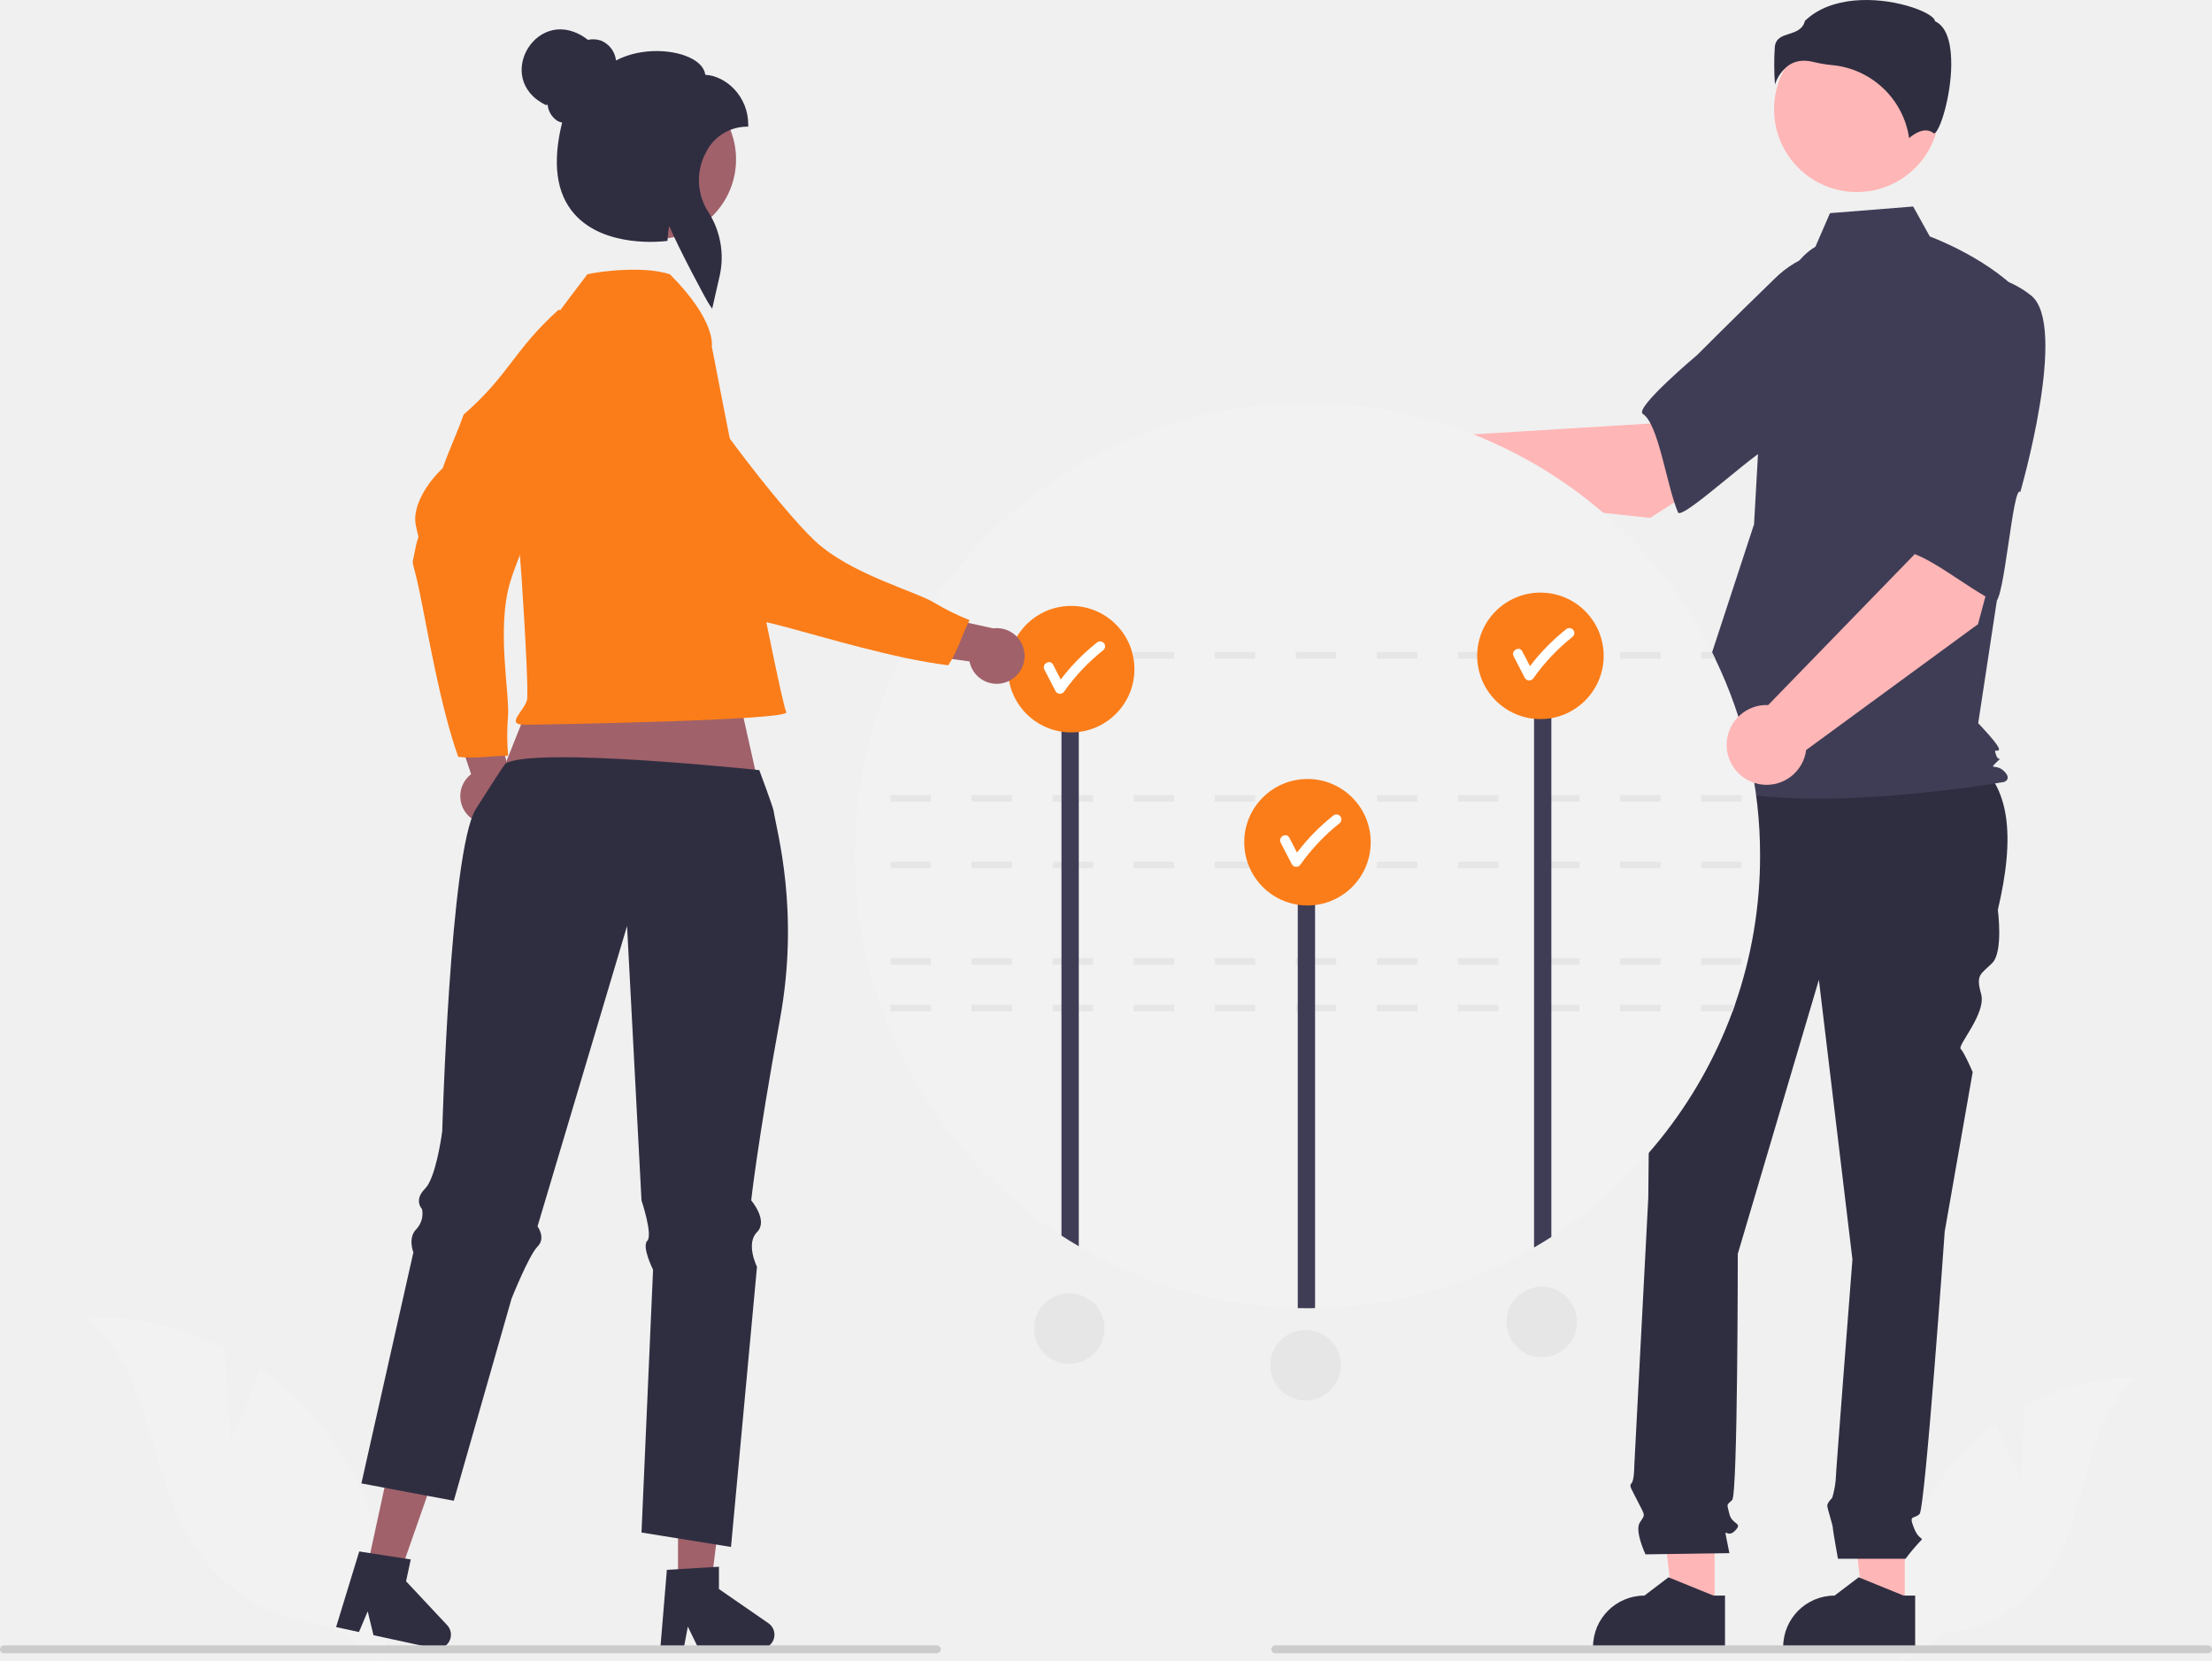
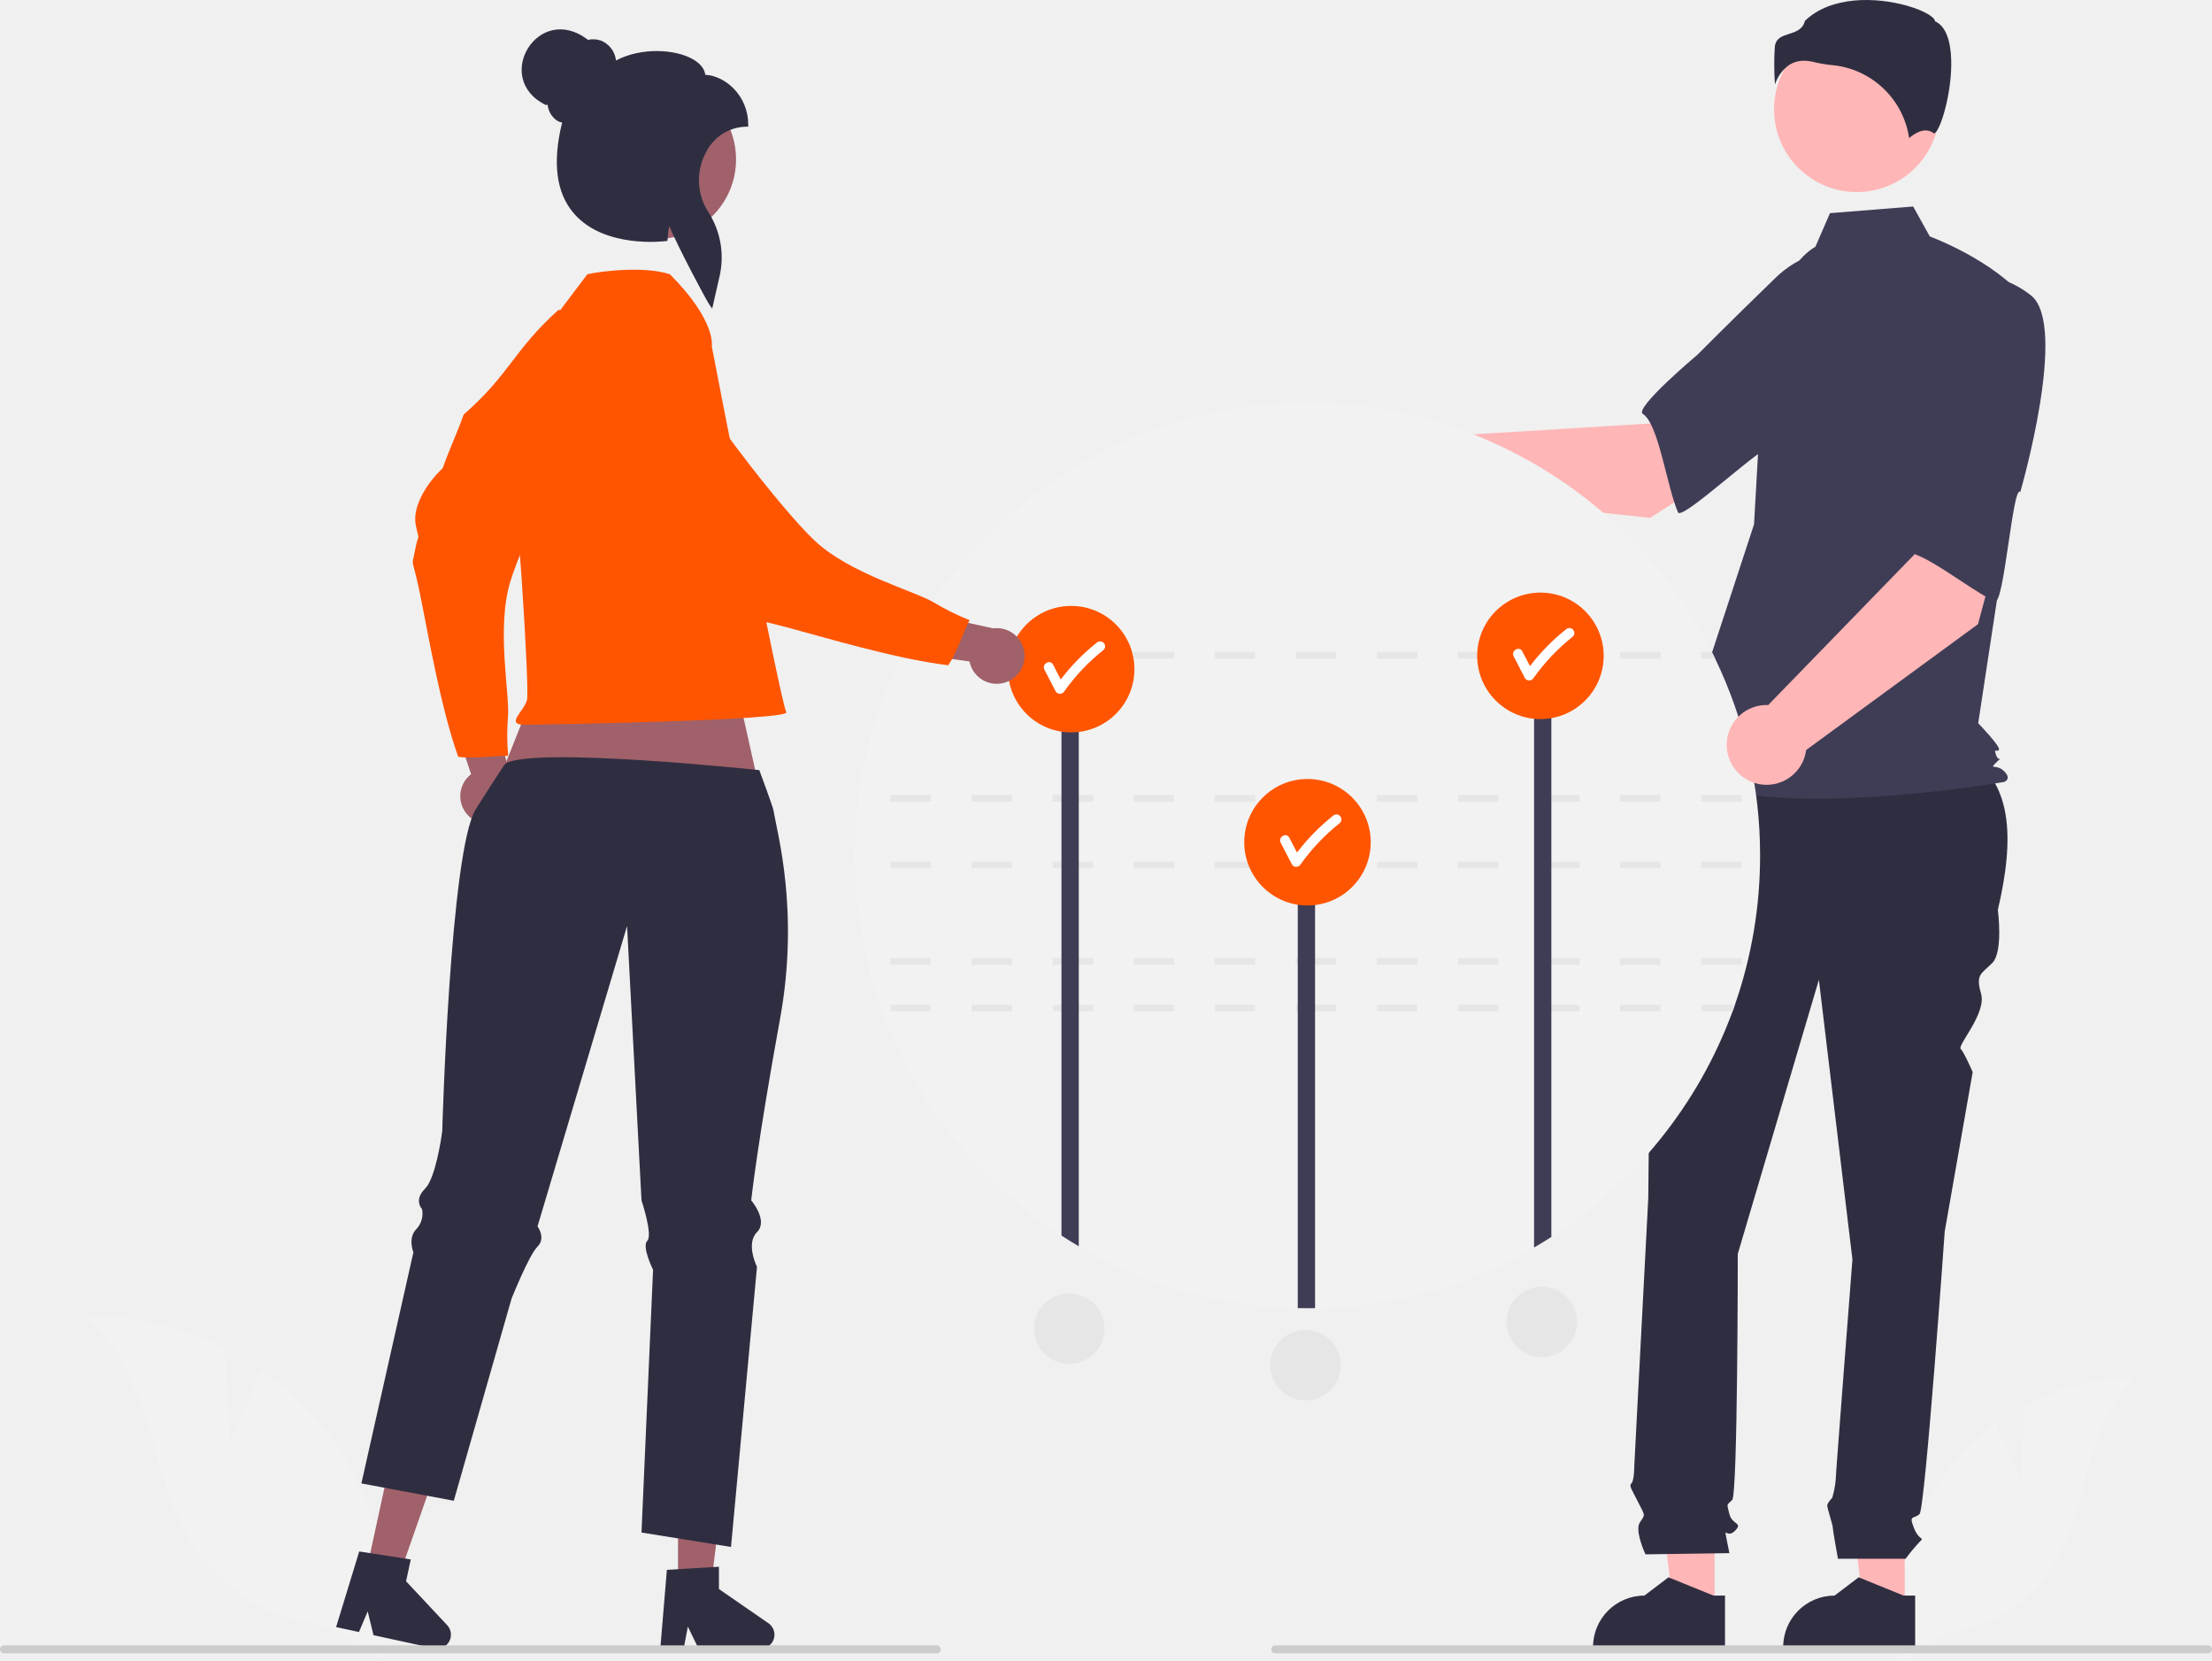
<svg xmlns="http://www.w3.org/2000/svg" width="664.67" height="498.947" viewBox="0 0 664.67 498.947" role="img" artist="Katerina Limpitsouni" source="https://undraw.co/">
  <path d="M875.004,645.309l.998-22.434a72.455,72.455,0,0,1,33.796-8.555c-16.231,13.27-14.203,38.851-25.208,56.697a43.582,43.582,0,0,1-31.959,20.14l-13.583,8.316a73.03,73.03,0,0,1,15.393-59.179,70.542,70.542,0,0,1,12.964-12.046C870.658,636.826,875.004,645.309,875.004,645.309Z" transform="translate(-267.665 -200.5267)" fill="#f2f2f2" />
  <path d="M408.677,445.865a8.311,8.311,0,0,1,.543-12.733l-9.306-28.031,14.822,3.982,6.564,26.008a8.356,8.356,0,0,1-12.624,10.773Z" transform="translate(-267.665 -200.5267)" fill="#a0616a" />
-   <path d="M435.541,293.569c2.459,1.41,17.011-2.084,19.853-1.09-1.569,9.572,6.952,5.98-2.301,18.55S425.205,361.287,420.972,375.373s-.043,33.936-.677,40.612a69.277,69.277,0,0,0,.057,11.62c-4.999-.063-9.926.974-15.003.312-5.414-15.321-9.055-37.128-11.527-49.18s-2.562-6.955-1.429-12.982,1.408-1.647.217-7.413,3.626-13.009,8.076-17.139c1.919-5.519,4.399-10.665,6.298-16.127C420.906,312.931,421.821,305.916,435.541,293.569Z" transform="translate(-267.665 -200.5267)" fill="#fb7d19" />
+   <path d="M435.541,293.569c2.459,1.41,17.011-2.084,19.853-1.09-1.569,9.572,6.952,5.98-2.301,18.55S425.205,361.287,420.972,375.373s-.043,33.936-.677,40.612a69.277,69.277,0,0,0,.057,11.62c-4.999-.063-9.926.974-15.003.312-5.414-15.321-9.055-37.128-11.527-49.18s-2.562-6.955-1.429-12.982,1.408-1.647.217-7.413,3.626-13.009,8.076-17.139c1.919-5.519,4.399-10.665,6.298-16.127C420.906,312.931,421.821,305.916,435.541,293.569Z" transform="translate(-267.665 -200.5267)" fill="#ff5500" />
  <polygon points="572.34 483.401 560.041 483.401 554.19 435.961 572.343 435.961 572.34 483.401" fill="#ffb6b6" />
  <path d="M843.142,695.85l-39.658-.001v-.502a15.437,15.437,0,0,1,15.436-15.436h.001l7.244-5.496,13.516,5.497,3.462 0Z" transform="translate(-267.665 -200.5267)" fill="#2f2e41" />
  <polygon points="515.2 483.401 502.901 483.401 497.05 435.961 515.202 435.961 515.2 483.401" fill="#ffb6b6" />
  <path d="M786.002,695.85l-39.658-.001v-.502a15.437,15.437,0,0,1,15.436-15.436h.001l7.244-5.496,13.516,5.497,3.462 0Z" transform="translate(-267.665 -200.5267)" fill="#2f2e41" />
  <path d="M777.541,424.569l80,2c15.194,8.252,15.424,26.114,10.446,47.32,0,0,1.681,12.604-1.681,15.966s-5.042,3.361-3.361,9.243-7.199,15.489-6.12,16.568,3.599,6.961,3.599,6.961l-8.403,47.897s-5.882,83.19-7.563,84.87-3.361,0-1.681,4.201,3.361,2.521,1.681,4.201a61.888,61.888,0,0,0-4.201,5.042h-20.316s-1.532-8.403-1.532-9.243-1.681-5.882-1.681-6.722,1.485-2.326,1.485-2.326a27.645,27.645,0,0,0,1.035-5.237c0-1.681,5.042-66.384,5.042-66.384L814.208,494.897l-24.369,82.349s0,72.266-1.681,73.946-1.681.84-.84,4.201,4.201,2.521,1.681,5.042-3.361-1.681-2.521,2.521l.84,4.201-25.209.361s-3.361-7.083-1.681-9.604,1.58-1.833-.471-5.958-2.891-4.966-2.05-5.806.84-5.31.84-5.31l4.201-80.401s.84-84.87.84-87.391a8.382,8.382,0,0,0-.698-3.78v-3.422l3.219-12.125Z" transform="translate(-267.665 -200.5267)" fill="#2f2e41" />
  <circle cx="557.934" cy="32.839" r="24.856" fill="#ffb6b6" />
  <path d="M813.17,274.65c-5.355,3.184-8.558,9.033-10.397,14.985a142.008,142.008,0,0,0-6.102,33.929l-1.942,34.475-24.055,73.408c20.847,17.64,99.209,4.009,99.209,4.009s2.405-.802,0-3.207-4.747-.274-2.342-2.68.747.274-.055-2.131,0-.802.802-1.604-6.207-8.018-6.207-8.018l6.415-42.137,8.018-84.993c-9.622-12.027-28.973-19.117-28.973-19.117l-5-9-25,2Z" transform="translate(-267.665 -200.5267)" fill="#3f3d56" />
  <path d="M809.761,218.778a11.746,11.746,0,0,1,2.85.374,40.565,40.565,0,0,0,5.579.936,25.852,25.852,0,0,1,23.148,21.928c1.444-1.259,4.731-3.576,7.425-1.423h0c.041.034.065.052.16.007,1.789-.849,4.965-11.295,5.061-20.493.051-4.882-.718-11.116-4.666-13.09l-.208-.104-.055-.226c-.264-1.098-3.211-2.973-8.333-4.432-9.309-2.651-22.91-3.035-30.724,4.566-.591,2.562-2.789,3.265-4.732,3.886-2.152.688-4.01,1.282-4.303,3.921a80.91,80.91,0,0,0,.053,11.279,11.519,11.519,0,0,1,4.092-5.749A8.111,8.111,0,0,1,809.761,218.778Z" transform="translate(-267.665 -200.5267)" fill="#2f2e41" />
  <path d="M763.496,356.121l40.603-26.003-20.451-27.185-20.194,24.84-62.919,3.859a11.991,11.991,0,1,0-.671,17.671Z" transform="translate(-267.665 -200.5267)" fill="#ffb6b6" />
  <path d="M841.784,293.822c2.357,14.262-42.146,41.495-42.146,41.495-.001-3.347-26.562,21.924-27.761,19.147-3.407-7.89-5.803-26.579-10.564-29.57-2.723-1.711,16.399-17.781,16.399-17.781s10.01-10.084,23.145-22.803a30.644,30.644,0,0,1,28.382-8.296S839.428,279.56,841.784,293.822Z" transform="translate(-267.665 -200.5267)" fill="#3f3d56" />
  <path d="M796.541,457.569a135.772,135.772,0,0,1-7.56,44.83c-.23.67-.47,1.33-.71,2a136.481,136.481,0,0,1-54.45,67.76c-1.71,1.1-3.44,2.15-5.2,3.17a135.219,135.219,0,0,1-65.8,18.22c-.76.01-1.52.02-2.28.02-.98,0-1.95-.01-2.92-.03a135.362,135.362,0,0,1-65.8-18.58q-2.64-1.545-5.2-3.21a136.127,136.127,0,0,1-48.57-173.35c.32-.67.65-1.33.99-2a136.054,136.054,0,0,1,243,0c.34.67.67,1.33.99,2A135.416,135.416,0,0,1,796.541,457.569Z" transform="translate(-267.665 -200.5267)" fill="#f2f2f2" style="isolation:isolate" />
  <path d="M754.461,502.399v2h12.18v-2Zm-24.36,0v2h12.18v-2Zm-24.36,0v2h12.18v-2Zm-24.36,0v2h12.18v-2Zm-24.36,0v2h12.18v-2Zm-24.36,0v2h12.18v-2Zm-24.36,0v2h12.18v-2Zm-24.35,0v2h12.17v-2Zm-24.36,0v2h12.18v-2Zm-24.36,0v2h12.18v-2Zm253.75,0h-10.16v2h9.45Z" transform="translate(-267.665 -200.5267)" fill="#e6e6e6" />
  <path d="M778.821,488.399v2h12.18v-2Zm-24.36,0v2h12.18v-2Zm-24.36,0v2h12.18v-2Zm-24.36,0v2h12.18v-2Zm-24.36,0v2h12.18v-2Zm-24.36,0v2h12.18v-2Zm-24.36,0v2h12.18v-2Zm-24.36,0v2h12.18v-2Zm-24.35,0v2h12.17v-2Zm-24.36,0v2h12.18v-2Zm-24.36,0v2h12.18v-2Z" transform="translate(-267.665 -200.5267)" fill="#e6e6e6" />
  <path d="M778.821,459.399v2h12.18v-2Zm-24.36,0v2h12.18v-2Zm-24.36,0v2h12.18v-2Zm-24.36,0v2h12.18v-2Zm-24.36,0v2h12.18v-2Zm-24.36,0v2h12.18v-2Zm-24.36,0v2h12.18v-2Zm-24.36,0v2h12.18v-2Zm-24.35,0v2h12.17v-2Zm-24.36,0v2h12.18v-2Zm-24.36,0v2h12.18v-2Z" transform="translate(-267.665 -200.5267)" fill="#e6e6e6" />
  <path d="M778.821,439.399v2h12.18v-2Zm-24.36,0v2h12.18v-2Zm-24.36,0v2h12.18v-2Zm-24.36,0v2h12.18v-2Zm-24.36,0v2h12.18v-2Zm-24.36,0v2h12.18v-2Zm-24.36,0v2h12.18v-2Zm-24.36,0v2h12.18v-2Zm-24.35,0v2h12.17v-2Zm-24.36,0v2h12.18v-2Zm-24.36,0v2h12.18v-2Z" transform="translate(-267.665 -200.5267)" fill="#e6e6e6" />
  <path d="M782.041,396.399h-3.22v2h4.21C782.711,397.729,782.381,397.069,782.041,396.399Zm-27.58,0v2h12.18v-2Zm-24.36,0v2h12.18v-2Zm-24.36,0v2h12.18v-2Zm-24.36,0v2h12.18v-2Zm-24.36,0v2h12.18v-2Zm-24.36,0v2h12.18v-2Zm-24.36,0v2h12.18v-2Zm-24.35,0v2h12.17v-2Zm-24.36,0v2h12.18v-2Zm-20.55,0c-.34.67-.67,1.33-.99,2h9.36v-2Z" transform="translate(-267.665 -200.5267)" fill="#e6e6e6" />
  <path d="M733.821,403.139v169.02c-1.71,1.1-3.44,2.15-5.2,3.17v-172.19Z" transform="translate(-267.665 -200.5267)" fill="#3f3d56" />
  <path d="M662.821,459.139v134.41c-.76.01-1.52.02-2.28.02-.98,0-1.95-.01-2.92-.03v-134.4Z" transform="translate(-267.665 -200.5267)" fill="#3f3d56" />
  <path d="M591.821,403.139v171.82q-2.64-1.545-5.2-3.21v-168.61Z" transform="translate(-267.665 -200.5267)" fill="#3f3d56" />
  <path d="M337.019,633.188,335.035,605.599a89.244,89.244,0,0,0-41.899-9.396c20.432,15.793,18.795,47.358,32.945,68.96A53.681,53.681,0,0,0,366.109,688.884L383.113,698.667a89.952,89.952,0,0,0-20.944-72.346,86.888,86.888,0,0,0-16.368-14.395C342.084,622.597,337.019,633.188,337.019,633.188Z" transform="translate(-267.665 -200.5267)" fill="#f2f2f2" />
-   <circle cx="462.876" cy="197.043" r="19" fill="#fb7d19" />
+   <circle cx="462.876" cy="197.043" r="19" fill="#ff5500" />
  <path d="M740.295,389.651a1.537,1.537,0,0,0-2.121,0,62.934,62.934,0,0,0-10.782,11.013q-1.152-2.23-2.305-4.459c-.887-1.716-3.476-.2-2.59,1.514q1.685,3.261,3.371,6.522a1.518,1.518,0,0,0,2.59,0,60.749,60.749,0,0,1,11.837-12.469A1.509,1.509,0,0,0,740.295,389.651Z" transform="translate(-267.665 -200.5267)" fill="#fff" />
-   <circle cx="392.876" cy="253.043" r="19" fill="#fb7d19" />
+   <circle cx="392.876" cy="253.043" r="19" fill="#ff5500" />
  <path d="M670.295,445.651a1.537,1.537,0,0,0-2.121,0,62.934,62.934,0,0,0-10.782,11.013q-1.152-2.23-2.305-4.459c-.887-1.716-3.476-.2-2.59,1.514q1.685,3.261,3.371,6.522a1.518,1.518,0,0,0,2.59,0,60.749,60.749,0,0,1,11.837-12.469A1.509,1.509,0,0,0,670.295,445.651Z" transform="translate(-267.665 -200.5267)" fill="#fff" />
-   <circle cx="321.876" cy="201.043" r="19" fill="#fb7d19" />
+   <circle cx="321.876" cy="201.043" r="19" fill="#ff5500" />
  <path d="M599.295,393.651a1.537,1.537,0,0,0-2.121,0,62.934,62.934,0,0,0-10.782,11.013q-1.152-2.23-2.305-4.459c-.887-1.716-3.476-.2-2.59,1.514q1.685,3.261,3.371,6.522a1.518,1.518,0,0,0,2.59,0,60.749,60.749,0,0,1,11.837-12.469A1.509,1.509,0,0,0,599.295,393.651Z" transform="translate(-267.665 -200.5267)" fill="#fff" />
  <path d="M862.019,388.058l12.508-46.565L841.102,335.165l1.797,31.962-43.918,45.221a11.991,11.991,0,1,0,11.403,13.516Z" transform="translate(-267.665 -200.5267)" fill="#ffb6b6" />
  <path d="M877.947,289.283c11.346,8.957-3.217,59.057-3.217,59.057-2.255-2.474-4.875,34.094-7.63,32.849-7.832-3.539-22.188-15.742-27.722-14.747-3.165.569.151-24.188.151-24.188s.61-14.195,1.756-32.444a30.644,30.644,0,0,1,15.397-25.245S866.601,280.326,877.947,289.283Z" transform="translate(-267.665 -200.5267)" fill="#3f3d56" />
  <polygon points="218.409 193.301 232.16 254.667 144.042 249.186 168.004 188.918 218.409 193.301" fill="#a0616a" />
  <polygon points="203.736 476.529 213.634 476.528 218.343 438.349 203.734 438.349 203.736 476.529" fill="#a0616a" />
  <path d="M468.049,672.173l15.647-.934v6.704l14.876,10.274a4.188,4.188,0,0,1-2.38,7.634h-18.629l-3.211-6.631-1.254,6.631h-7.024Z" transform="translate(-267.665 -200.5267)" fill="#2f2e41" />
  <polygon points="110.182 471.604 119.856 473.702 132.552 437.389 118.275 434.292 110.182 471.604" fill="#a0616a" />
  <path d="M375.607,666.648l15.49,2.405-1.421,6.552,12.36,13.194a4.188,4.188,0,0,1-3.944,6.956l-18.205-3.949-1.732-7.161-2.631,6.215-6.864-1.489Z" transform="translate(-267.665 -200.5267)" fill="#2f2e41" />
  <path d="M502.075,506.509c-6.947,38.178-8.683,54.662-8.683,54.662s5.21,6.074,1.737,9.547,0,10.411,0,10.411l-7.81,84.167-6.287-1.019-15.145-2.435-5.462-.883,3.473-78.956s-3.473-6.947-1.737-8.683c1.737-1.737-1.737-12.147-1.737-12.147l-4.337-82.43L429.182,568.982s2.61,3.473,0,6.074c-2.6,2.6-7.801,15.621-7.801,15.621l-15.999,55.982-1.358,4.754-8.344-1.562-9.081-1.708-1.669-.31-2.969-.563-1.911-.359-.65-.116-3.143-.592.951-4.22.495-2.222L391.237,579.644l.31-1.387.33-1.465s-1.737-4.337.863-6.947a6.78,6.78,0,0,0,1.737-6.074,2.369,2.369,0,0,1-.233-.291,3.602,3.602,0,0,1-.621-1.417c-.233-1.087-.029-2.61,1.727-4.366a7.408,7.408,0,0,0,1.232-1.766c2.639-4.997,3.968-15.582,3.968-15.582s2.348-83.837,10.032-96.644c.408-.669,8.565-13.521,8.992-13.783,8.674-5.2,76.25,1.983,76.25,1.983s4.093,10.996,4.277,12.14C501.102,450.479,507.964,474.123,502.075,506.509Z" transform="translate(-267.665 -200.5267)" fill="#2f2e41" />
-   <path d="M481.541,304.569s1.462-7.59-12.588-21.641c-7.439-2.48-20.327-1.034-24.795,0-20.663,27.275-16.963,22.462-22.342,37.701-1.395,3.952-2.092,7.748-1.472,10.848,2.48,12.398,6.505,76.037,5.678,79.343s-6.612,7.439-.827,7.439,80.395-1.306,78.742-3.786S481.541,304.569,481.541,304.569Z" transform="translate(-267.665 -200.5267)" fill="#fb7d19" />
+   <path d="M481.541,304.569s1.462-7.59-12.588-21.641c-7.439-2.48-20.327-1.034-24.795,0-20.663,27.275-16.963,22.462-22.342,37.701-1.395,3.952-2.092,7.748-1.472,10.848,2.48,12.398,6.505,76.037,5.678,79.343s-6.612,7.439-.827,7.439,80.395-1.306,78.742-3.786S481.541,304.569,481.541,304.569Z" transform="translate(-267.665 -200.5267)" fill="#ff5500" />
  <path d="M570.151,405.415a8.311,8.311,0,0,1-11.158-6.157L529.752,395.104,539.919,383.607l26.209,5.707a8.356,8.356,0,0,1,4.023,16.101Z" transform="translate(-267.665 -200.5267)" fill="#a0616a" />
-   <path d="M446.438,299.684c2.358-1.574,5.036-2.313,7.191-4.415,7.871,5.668,8.45-3.561,15.583,10.322s32.576,47.354,43.302,57.418,30.365,15.154,36.059,18.695a69.275,69.275,0,0,0,10.429,5.124c-2.283,4.448-3.549,9.321-6.404,13.572-16.129-1.976-37.275-8.43-49.167-11.585s-7.369-.804-12.259-4.503-.848-1.995-6.54-3.496-10.033-9.041-11.748-14.865c-4.087-4.176-7.59-8.689-11.633-12.822C456.578,335.256,451.38,317.467,446.438,299.684Z" transform="translate(-267.665 -200.5267)" fill="#fb7d19" />
+   <path d="M446.438,299.684c2.358-1.574,5.036-2.313,7.191-4.415,7.871,5.668,8.45-3.561,15.583,10.322s32.576,47.354,43.302,57.418,30.365,15.154,36.059,18.695a69.275,69.275,0,0,0,10.429,5.124c-2.283,4.448-3.549,9.321-6.404,13.572-16.129-1.976-37.275-8.43-49.167-11.585s-7.369-.804-12.259-4.503-.848-1.995-6.54-3.496-10.033-9.041-11.748-14.865c-4.087-4.176-7.59-8.689-11.633-12.822C456.578,335.256,451.38,317.467,446.438,299.684Z" transform="translate(-267.665 -200.5267)" fill="#ff5500" />
  <circle cx="197.237" cy="47.891" r="23.933" fill="#a0616a" />
  <path d="M480.892,292.165c-1.135-1.62-9.616-17.683-12.137-23.758a27.779,27.779,0,0,0-.49,3.987l-.025.499-.495.064c-.745.095-18.347,2.232-27.508-8.156-5.427-6.153-6.658-15.382-3.663-27.436a4.778,4.778,0,0,1-1.542-.594,6.623,6.623,0,0,1-2.823-4.811l-.507.136c-16.297-7.93-2.257-31.129,12.629-19.595a7.192,7.192,0,0,1,3.93.226,7.292,7.292,0,0,1,4.501,5.966c7.691-4.045,17.87-3.387,23.135-.352,2.204,1.271,3.47,2.872,3.695,4.658,6.218.347,12.906,6.404,12.906,14.986v.598h-.598a13.795,13.795,0,0,0-12.019,7.571,17.579,17.579,0,0,0,.54,17.937,25.291,25.291,0,0,1,3.49,19.337l-2.246,9.84Z" transform="translate(-267.665 -200.5267)" fill="#2f2e41" />
  <path d="M550.335,696.048a1.186,1.186,0,0,1-1.19,1.19H268.855a1.19,1.19,0,1,1,0-2.38h280.29A1.187,1.187,0,0,1,550.335,696.048Z" transform="translate(-267.665 -200.5267)" fill="#ccc" />
  <path d="M932.335,696.048a1.186,1.186,0,0,1-1.19,1.19H650.855a1.19,1.19,0,1,1,0-2.38h280.29A1.187,1.187,0,0,1,932.335,696.048Z" transform="translate(-267.665 -200.5267)" fill="#ccc" />
  <circle cx="321.286" cy="399.169" r="10.591" fill="#e6e6e6" />
  <circle cx="392.286" cy="410.169" r="10.591" fill="#e6e6e6" />
  <circle cx="463.286" cy="397.169" r="10.591" fill="#e6e6e6" />
</svg>
